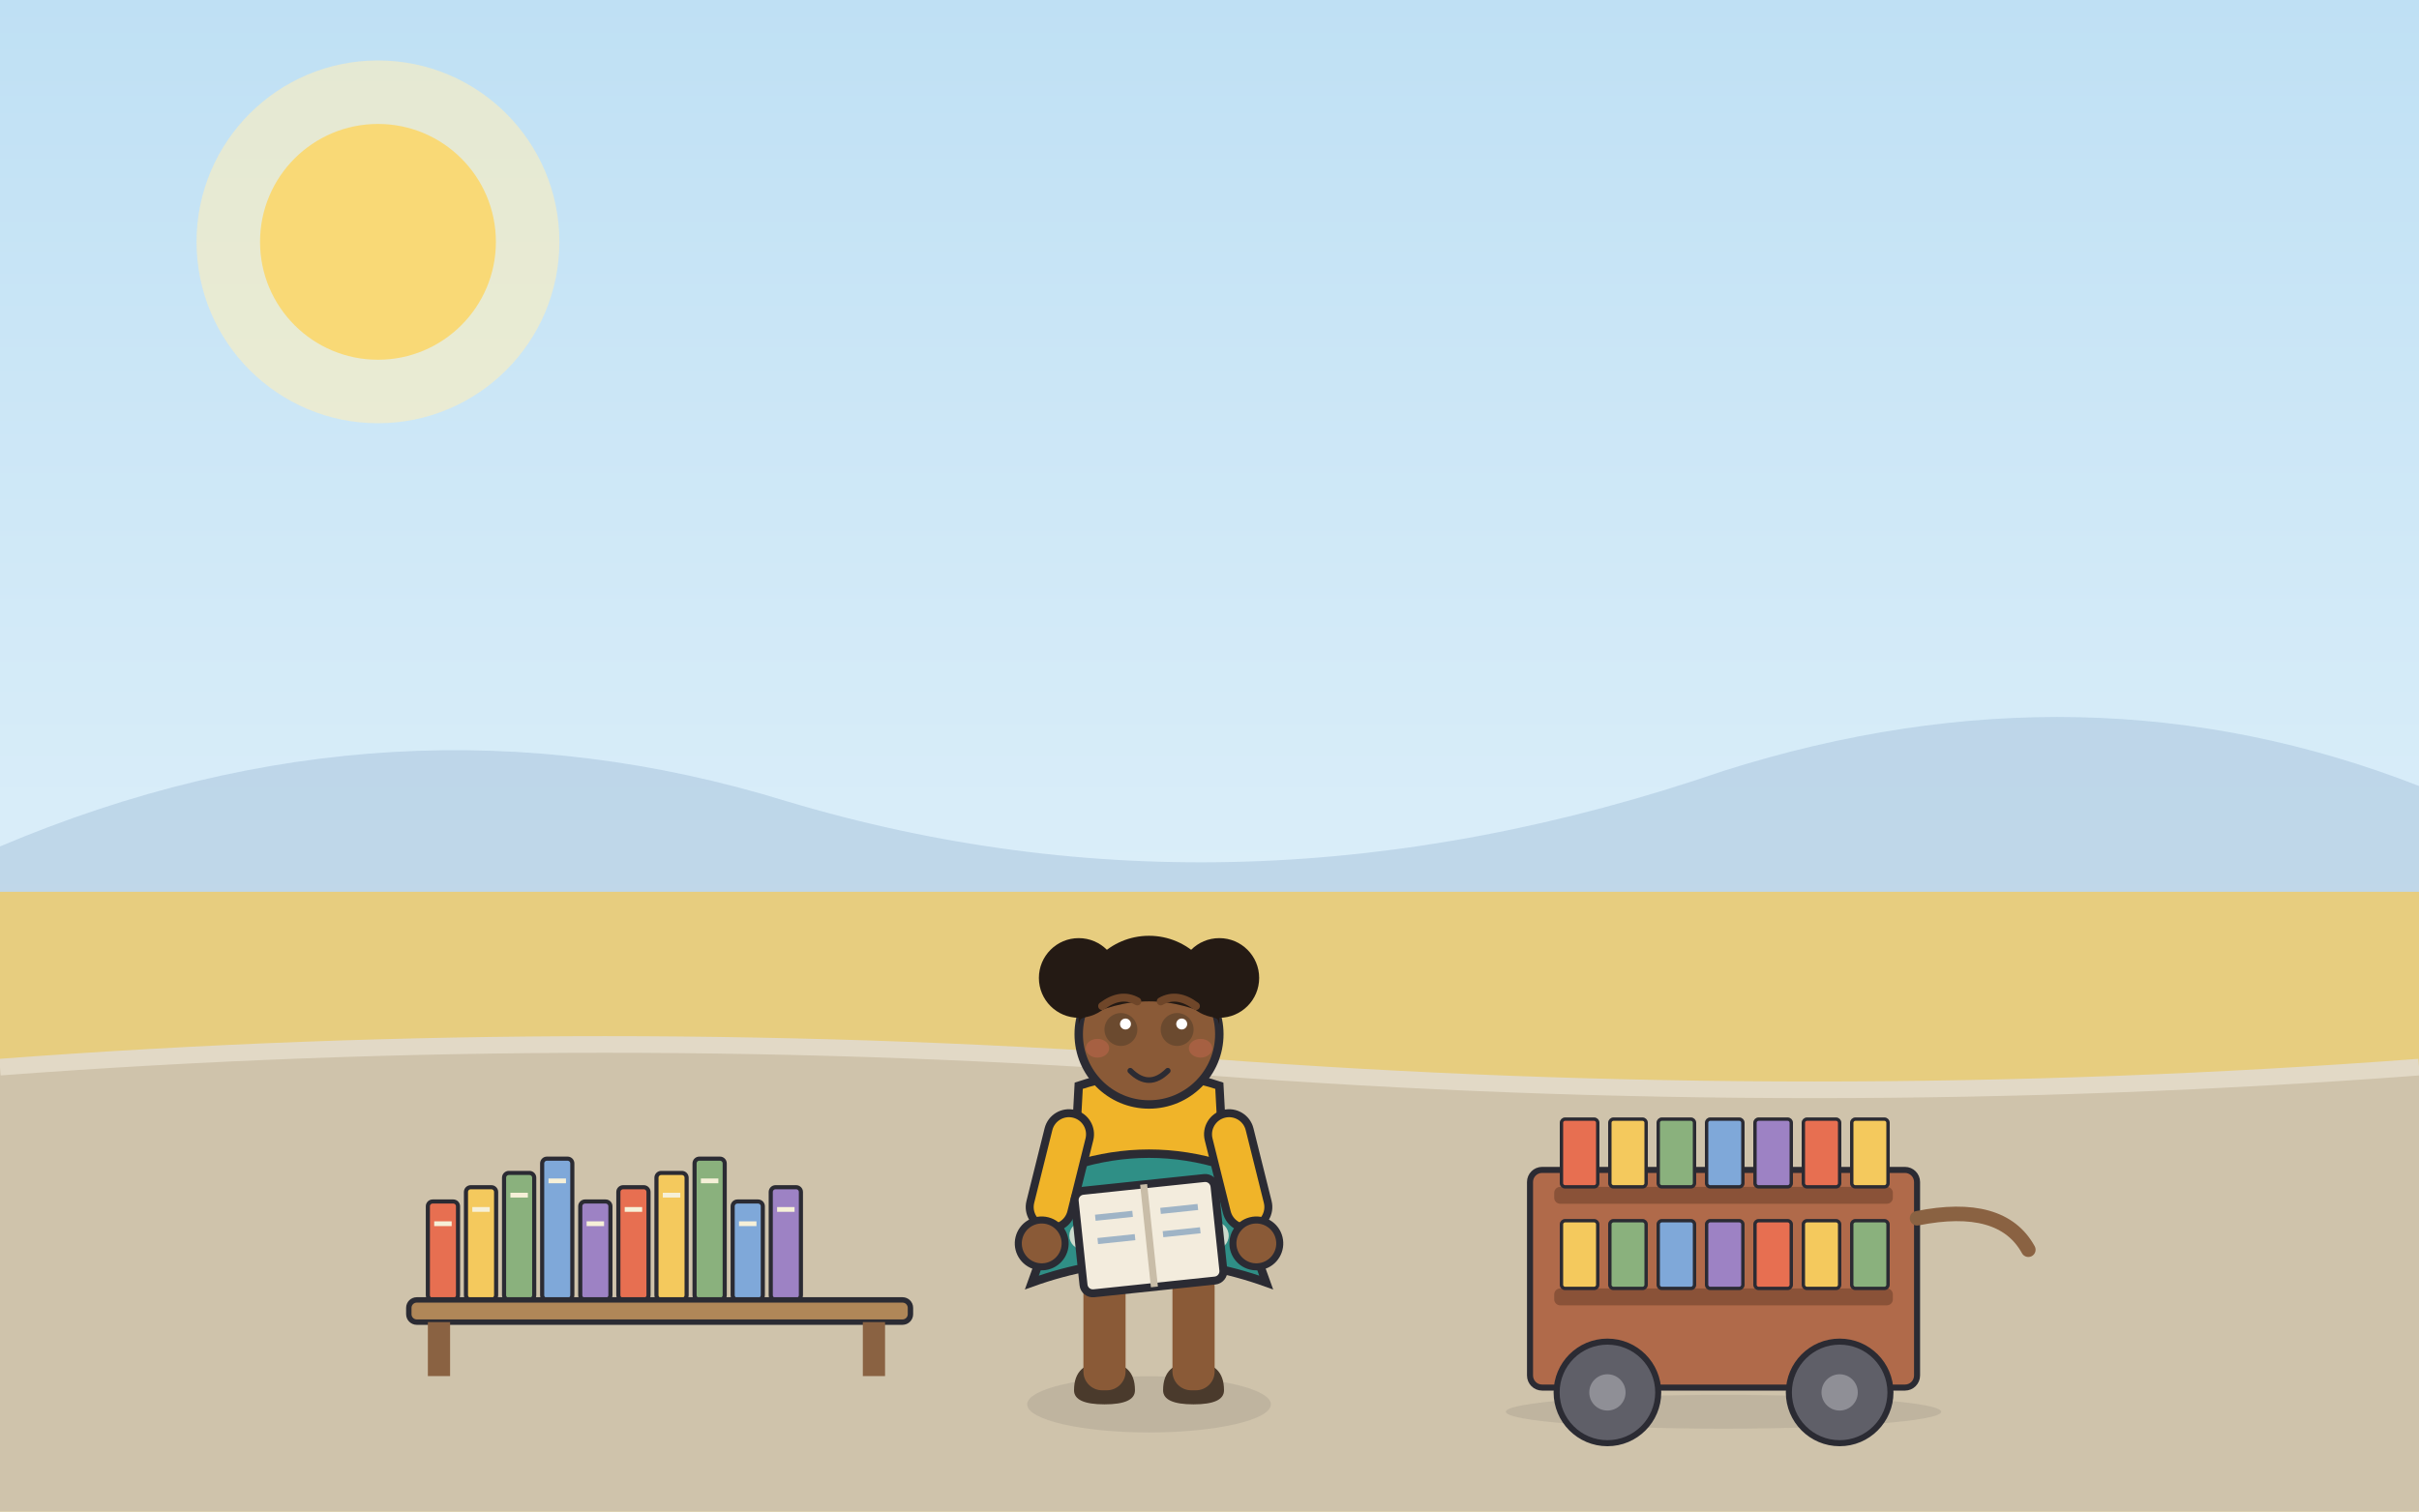
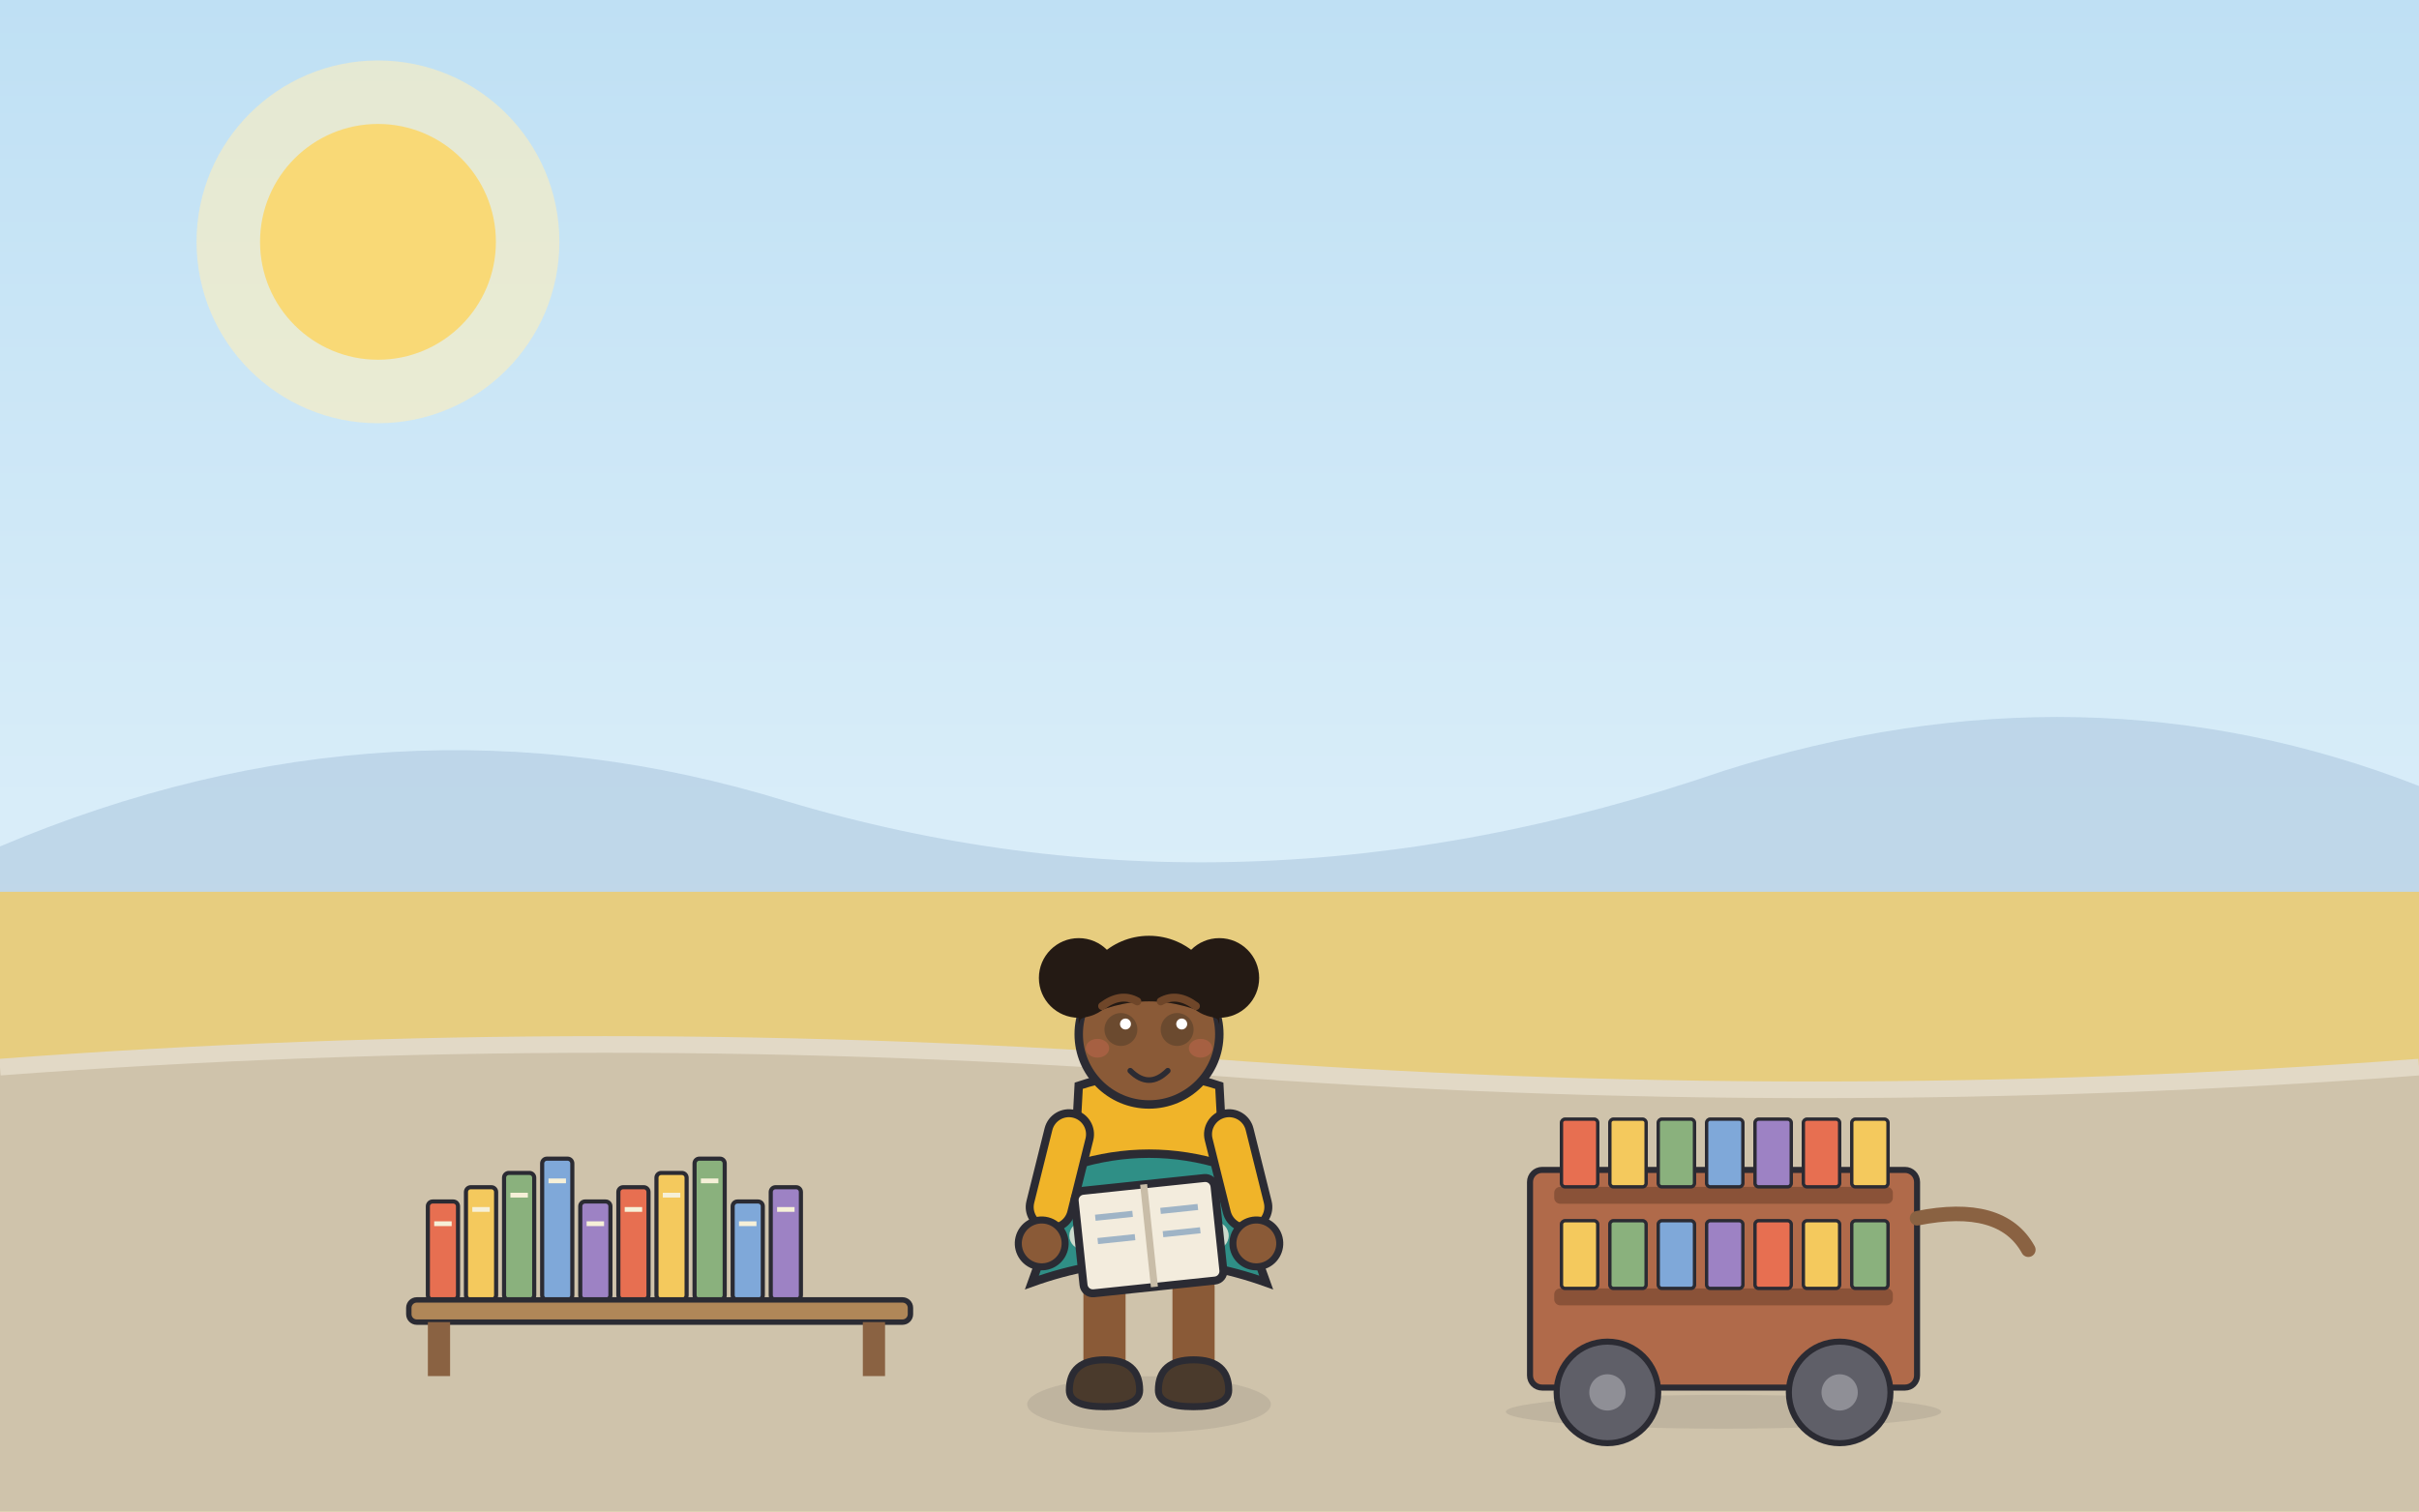
<svg xmlns="http://www.w3.org/2000/svg" viewBox="0 0 1600 1000" role="img">
  <style>
@media (prefers-reduced-motion: no-preference) {
  .anim-idle { animation: idle 3.8s ease-in-out infinite alternate; }
  @keyframes idle { from { transform: translateY(0); } to { transform: translateY(-6px); } }
  .anim-tail { transform-box: fill-box; transform-origin: 100% 20%; animation: tail 2.6s ease-in-out infinite alternate; }
  @keyframes tail { from { transform: rotate(-6deg); } to { transform: rotate(8deg); } }
  .anim-blink { transform-box: fill-box; transform-origin: center; animation: blink 5.2s infinite; }
  @keyframes blink { 0%, 93%, 100% { transform: scaleY(1); } 95%, 97% { transform: scaleY(0.12); } }
  .anim-glow { transform-box: fill-box; transform-origin: center; animation: glow 4.2s ease-in-out infinite alternate; }
  @keyframes glow { from { transform: scale(1); opacity: 0.5; } to { transform: scale(1.08); opacity: 0.75; } }
  .anim-shimmer { animation: shimmer 5s ease-in-out infinite alternate; }
  @keyframes shimmer { from { opacity: 0.62; } to { opacity: 0.92; } }
  .anim-grass { transform-box: fill-box; transform-origin: 50% 100%; animation: sway 3.2s ease-in-out infinite alternate; }
  .anim-canopy { transform-box: fill-box; transform-origin: 50% 100%; animation: sway 5.6s ease-in-out infinite alternate; }
  @keyframes sway { from { transform: rotate(-1.8deg); } to { transform: rotate(2.2deg); } }
  .anim-rain { animation: rainfall 1.15s linear infinite; }
  @keyframes rainfall { from { transform: translateY(-32px); opacity: 0.85; } 75% { opacity: 0.55; } to { transform: translateY(72px); opacity: 0; } }
  .anim-ripple { transform-box: fill-box; transform-origin: center; animation: ripple 3.4s ease-in-out infinite alternate; }
  @keyframes ripple { from { transform: scale(1); opacity: 0.8; } to { transform: scale(1.18); opacity: 0.55; } }
  .anim-drip { animation: drip 1s ease-in infinite; }
  @keyframes drip { from { transform: translateY(-12px); opacity: 0.95; } to { transform: translateY(28px); opacity: 0; } }
  .anim-flow { stroke-dasharray: 26 20; animation: flow 0.8s linear infinite; }
  @keyframes flow { from { stroke-dashoffset: 0; } to { stroke-dashoffset: -46; } }
  .anim-splash { transform-box: fill-box; transform-origin: 50% 100%; animation: splashPulse 1.7s ease-in-out infinite alternate; }
  @keyframes splashPulse { from { transform: scale(0.97); } to { transform: scale(1.05); } }
  .anim-strain { transform-box: fill-box; transform-origin: center; animation: strain 0.9s ease-in-out infinite alternate; }
  @keyframes strain { from { transform: translateX(-5px); } to { transform: translateX(4px); } }
  .anim-float { transform-box: fill-box; transform-origin: center; animation: floaty 2.6s ease-in-out infinite alternate; }
  @keyframes floaty { from { transform: translateY(0) scale(1); } to { transform: translateY(-12px) scale(1.08); } }
  .anim-wave { animation: wave 2.4s ease-in-out infinite; opacity: 0; }
  @keyframes wave { 0% { opacity: 0; } 30% { opacity: 0.9; } 60%, 100% { opacity: 0; } }
  .anim-cloud { animation: cloudDrift 9s ease-in-out infinite alternate; }
  @keyframes cloudDrift { from { transform: translateX(-18px); } to { transform: translateX(22px); } }
  .tap-target { cursor: pointer; }
  .tap-target.tap-play { transform-box: fill-box; transform-origin: 50% 85%; animation: tapWiggle 0.7s ease-in-out; }
  .tap-target[data-tap="puddle"].tap-play { transform-origin: center; animation: tapSplash 0.85s ease-out; }
  .tap-target[data-tap="sun"].tap-play { transform-origin: center; animation: tapPulse 0.6s ease-in-out; }
  .tap-target[data-tap="tree"].tap-play { transform-origin: 50% 100%; animation: tapShake 0.7s ease-in-out; }
  @keyframes tapWiggle { 0% { transform: rotate(0); } 25% { transform: rotate(-4deg) scale(1.03); } 55% { transform: rotate(3deg) scale(1.04); } 80% { transform: rotate(-1.5deg); } 100% { transform: rotate(0); } }
  @keyframes tapSplash { 0% { transform: scale(1); } 40% { transform: scale(1.06, 0.94); } 70% { transform: scale(0.97, 1.03); } 100% { transform: scale(1); } }
  @keyframes tapPulse { 0% { transform: scale(1); } 50% { transform: scale(1.12); } 100% { transform: scale(1); } }
  @keyframes tapShake { 0% { transform: rotate(0); } 20% { transform: rotate(2.4deg); } 45% { transform: rotate(-2deg); } 70% { transform: rotate(1.2deg); } 100% { transform: rotate(0); } }
  .tap-burst { opacity: 0; }
  .tap-target.tap-play .tap-burst { opacity: 1; }
  .tap-target.tap-play .tap-burst circle { animation: burstUp 0.6s ease-out forwards; }
  @keyframes burstUp { from { transform: translateY(0); opacity: 0.95; } to { transform: translateY(-90px); opacity: 0; } }
}
</style>
  <defs>
    <linearGradient id="sky" x1="0" y1="0" x2="0" y2="1">
      <stop offset="0" stop-color="#bfe0f4" />
      <stop offset="1" stop-color="#eef8fd" />
    </linearGradient>
  </defs>
  <rect width="1600" height="1000" fill="url(#sky)" />
  <g class="tap-target" data-tap="sun">
    <circle class="anim-glow" cx="250" cy="160" r="120" fill="#fdeebc" opacity="0.6" />
    <circle cx="250" cy="160" r="78" fill="#f9d976" />
  </g>
  <path d="M 0 560 q 260 -110 520 -30 q 300 90 620 -20 q 240 -76 460 10 L 1600 640 L 0 640 Z" fill="#a9c4dd" opacity="0.55" />
  <rect x="0" y="590" width="1600" height="410" fill="#e7cd7f" />
  <path d="M 0 706 q 400 -30 800 0 q 400 30 800 0 L 1600 1000 L 0 1000 Z" fill="#cfc3ab" />
  <path d="M 0 706 q 400 -30 800 0 q 400 30 800 0" stroke="#e2d9c6" stroke-width="11" fill="none" />
  <g transform="translate(1140 926) scale(0.8)">
    <ellipse cx="0" cy="10" rx="180" ry="14" fill="#2b2b33" opacity="0.10" />
    <g class="anim-idle" style="animation-duration:3.2s">
      <rect x="-160" y="-190" width="320" height="180" rx="10" fill="#b06a4a" stroke="#2b2b33" stroke-width="5" />
      <rect x="-140" y="-176" width="280" height="14" rx="5" fill="#8a5238" />
      <rect x="-134" y="-232" width="30" height="56" rx="3" fill="#e76f51" stroke="#2b2b33" stroke-width="2.8" />
      <rect x="-94" y="-232" width="30" height="56" rx="3" fill="#f4c95d" stroke="#2b2b33" stroke-width="2.8" />
      <rect x="-54" y="-232" width="30" height="56" rx="3" fill="#8ab17d" stroke="#2b2b33" stroke-width="2.8" />
      <rect x="-14" y="-232" width="30" height="56" rx="3" fill="#7fa8d9" stroke="#2b2b33" stroke-width="2.8" />
      <rect x="26" y="-232" width="30" height="56" rx="3" fill="#9d82c4" stroke="#2b2b33" stroke-width="2.8" />
      <rect x="66" y="-232" width="30" height="56" rx="3" fill="#e76f51" stroke="#2b2b33" stroke-width="2.8" />
      <rect x="106" y="-232" width="30" height="56" rx="3" fill="#f4c95d" stroke="#2b2b33" stroke-width="2.8" />
      <rect x="-140" y="-92" width="280" height="14" rx="5" fill="#8a5238" />
      <rect x="-134" y="-148" width="30" height="56" rx="3" fill="#f4c95d" stroke="#2b2b33" stroke-width="2.8" />
      <rect x="-94" y="-148" width="30" height="56" rx="3" fill="#8ab17d" stroke="#2b2b33" stroke-width="2.8" />
      <rect x="-54" y="-148" width="30" height="56" rx="3" fill="#7fa8d9" stroke="#2b2b33" stroke-width="2.8" />
      <rect x="-14" y="-148" width="30" height="56" rx="3" fill="#9d82c4" stroke="#2b2b33" stroke-width="2.8" />
      <rect x="26" y="-148" width="30" height="56" rx="3" fill="#e76f51" stroke="#2b2b33" stroke-width="2.8" />
      <rect x="66" y="-148" width="30" height="56" rx="3" fill="#f4c95d" stroke="#2b2b33" stroke-width="2.8" />
      <rect x="106" y="-148" width="30" height="56" rx="3" fill="#8ab17d" stroke="#2b2b33" stroke-width="2.8" />
      <path d="M 160 -150 q 70 -14 92 26" stroke="#8a6242" stroke-width="12" fill="none" stroke-linecap="round" />
      <circle cx="-96" cy="-6" r="42" fill="#5f5f68" stroke="#2b2b33" stroke-width="5" />
      <circle cx="-96" cy="-6" r="15" fill="#8f8f96" />
      <circle cx="96" cy="-6" r="42" fill="#5f5f68" stroke="#2b2b33" stroke-width="5" />
      <circle cx="96" cy="-6" r="15" fill="#8f8f96" />
    </g>
  </g>
  <g transform="translate(430 860) scale(1.05)">
    <rect x="-140" y="-62" width="19" height="62" rx="3" fill="#e76f51" stroke="#2b2b33" stroke-width="2.6" />
    <path d="M -136 -48 h 11" stroke="#f6f0d8" stroke-width="3" />
    <rect x="-116" y="-71" width="19" height="71" rx="3" fill="#f4c95d" stroke="#2b2b33" stroke-width="2.6" />
    <path d="M -112 -57 h 11" stroke="#f6f0d8" stroke-width="3" />
    <rect x="-92" y="-80" width="19" height="80" rx="3" fill="#8ab17d" stroke="#2b2b33" stroke-width="2.6" />
    <path d="M -88 -66 h 11" stroke="#f6f0d8" stroke-width="3" />
    <rect x="-68" y="-89" width="19" height="89" rx="3" fill="#7fa8d9" stroke="#2b2b33" stroke-width="2.6" />
    <path d="M -64 -75 h 11" stroke="#f6f0d8" stroke-width="3" />
    <rect x="-44" y="-62" width="19" height="62" rx="3" fill="#9d82c4" stroke="#2b2b33" stroke-width="2.6" />
    <path d="M -40 -48 h 11" stroke="#f6f0d8" stroke-width="3" />
    <rect x="-20" y="-71" width="19" height="71" rx="3" fill="#e76f51" stroke="#2b2b33" stroke-width="2.6" />
    <path d="M -16 -57 h 11" stroke="#f6f0d8" stroke-width="3" />
    <rect x="4" y="-80" width="19" height="80" rx="3" fill="#f4c95d" stroke="#2b2b33" stroke-width="2.6" />
    <path d="M 8 -66 h 11" stroke="#f6f0d8" stroke-width="3" />
    <rect x="28" y="-89" width="19" height="89" rx="3" fill="#8ab17d" stroke="#2b2b33" stroke-width="2.6" />
    <path d="M 32 -75 h 11" stroke="#f6f0d8" stroke-width="3" />
    <rect x="52" y="-62" width="19" height="62" rx="3" fill="#7fa8d9" stroke="#2b2b33" stroke-width="2.6" />
    <path d="M 56 -48 h 11" stroke="#f6f0d8" stroke-width="3" />
    <rect x="76" y="-71" width="19" height="71" rx="3" fill="#9d82c4" stroke="#2b2b33" stroke-width="2.6" />
    <path d="M 80 -57 h 11" stroke="#f6f0d8" stroke-width="3" />
    <rect x="-152" y="0" width="316" height="14" rx="5" fill="#b08758" stroke="#2b2b33" stroke-width="3.4" />
    <rect x="-140" y="14" width="14" height="34" fill="#8a6242" />
    <rect x="134" y="14" width="14" height="34" fill="#8a6242" />
  </g>
  <g transform="translate(760 926) scale(1.55 1.55)">
    <ellipse cx="0" cy="2" rx="52" ry="12" fill="#2b2b33" opacity="0.10" />
    <g class="tap-target" data-figure="amal" data-tap="amal" data-mood="happy">
      <g class="anim-idle" style="animation-delay:0.55s">
-         <path d="M -32 -4 q 0 -12 13 -12 q 13 0 13 12 q 0 6 -13 6 q -13 0 -13 -6 z" fill="#4a3a2c" />
-         <path d="M 6 -4 q 0 -12 13 -12 q 13 0 13 12 q 0 6 -13 6 q -13 0 -13 -6 z" fill="#4a3a2c" />
        <rect x="-28" y="-56" width="18" height="52" rx="8" fill="#8a5a37" />
        <rect x="10" y="-56" width="18" height="52" rx="8" fill="#8a5a37" />
+         <path d="M -34 -4 q 0 -13 15 -13 q 15 0 15 13 q 0 7 -15 7 q -15 0 -15 -7 z" fill="#4a3a2c" stroke="#2b2b33" stroke-width="3" />
+         <path d="M 4 -4 q 0 -13 15 -13 q 15 0 15 13 q 0 7 -15 7 q -15 0 -15 -7 z" fill="#4a3a2c" stroke="#2b2b33" stroke-width="3" />
        <path d="M -34 -60 q 34 -12 68 0 l -4 -74 q -30 -10 -60 0 z" fill="#f0b429" stroke="#2b2b33" stroke-width="3.6" />
        <path d="M -50 -50 q 50 -18 100 0 l -18 -50 q -32 -10 -64 0 z" fill="#2f8f86" stroke="#2b2b33" stroke-width="3.6" />
        <circle cx="-28" cy="-70" r="6" fill="#f3ecdd" opacity="0.8" />
        <circle cx="0" cy="-70" r="6" fill="#f3ecdd" opacity="0.8" />
        <circle cx="28" cy="-70" r="6" fill="#f3ecdd" opacity="0.8" />
        <g transform="translate(-32 -122) rotate(14)">
          <rect x="-9" y="0" width="18" height="50" rx="9" fill="#f0b429" stroke="#2b2b33" stroke-width="3.4" />
          <circle cx="0" cy="57" r="10" fill="#8a5a37" stroke="#2b2b33" stroke-width="3" />
        </g>
        <g transform="translate(32 -122) rotate(-14)">
          <rect x="-9" y="0" width="18" height="50" rx="9" fill="#f0b429" stroke="#2b2b33" stroke-width="3.4" />
          <circle cx="0" cy="57" r="10" fill="#8a5a37" stroke="#2b2b33" stroke-width="3" />
        </g>
        <g transform="translate(0 -76)">
          <g transform="translate(0 6) rotate(-6)">
            <rect x="-30" y="-22" width="60" height="44" rx="4" fill="#f3ecdd" stroke="#2b2b33" stroke-width="3.4" />
            <path d="M 0 -22 v 44" stroke="#c9bda8" stroke-width="3" />
            <path d="M -22 -10 h 16 M -22 0 h 16 M 6 -10 h 16 M 6 0 h 16" stroke="#9fb4c6" stroke-width="2.6" />
          </g>
        </g>
        <g transform="translate(0 -156)">
          <circle cx="0" cy="0" r="30" fill="#8a5a37" stroke="#2b2b33" stroke-width="3.6" />
          <circle cx="-30" cy="-24" r="17" fill="#241a14" />
          <circle cx="30" cy="-24" r="17" fill="#241a14" />
          <path d="M -30 -6 a 30 30 0 0 1 60 0 q -30 -16 -60 0 z" fill="#241a14" />
          <path d="M -30 -4 a 31 31 0 0 1 60 0 l 0 -8 a 30 30 0 0 0 -60 0 z" fill="#241a14" />
          <path d="M -30 2 a 30 30 0 0 0 60 0" fill="none" />
          <g transform="translate(-12 -2)">
            <g class="anim-blink">
              <circle cx="0" cy="0" r="7.02" fill="#6b4a2f" />
              <circle cx="1.95" cy="-2.34" r="2.34" fill="#fff" />
            </g>
          </g>
          <g transform="translate(12 -2)">
            <g class="anim-blink">
              <circle cx="0" cy="0" r="7.02" fill="#6b4a2f" />
              <circle cx="1.95" cy="-2.34" r="2.34" fill="#fff" />
            </g>
          </g>
          <path d="M -20 -12 q 8 -6 15 -2 M 20 -12 q -8 -6 -15 -2" stroke="#6f4629" stroke-width="3.4" fill="none" stroke-linecap="round" />
          <g transform="translate(0 14)">
            <path d="M -8 1.6 q 8 8 16 0" stroke="#2b2b33" stroke-width="2.4" fill="none" stroke-linecap="round" />
          </g>
          <ellipse cx="-22" cy="6" rx="5" ry="4" fill="#e8705c" opacity="0.30" />
          <ellipse cx="22" cy="6" rx="5" ry="4" fill="#e8705c" opacity="0.30" />
        </g>
      </g>
    </g>
  </g>
</svg>
